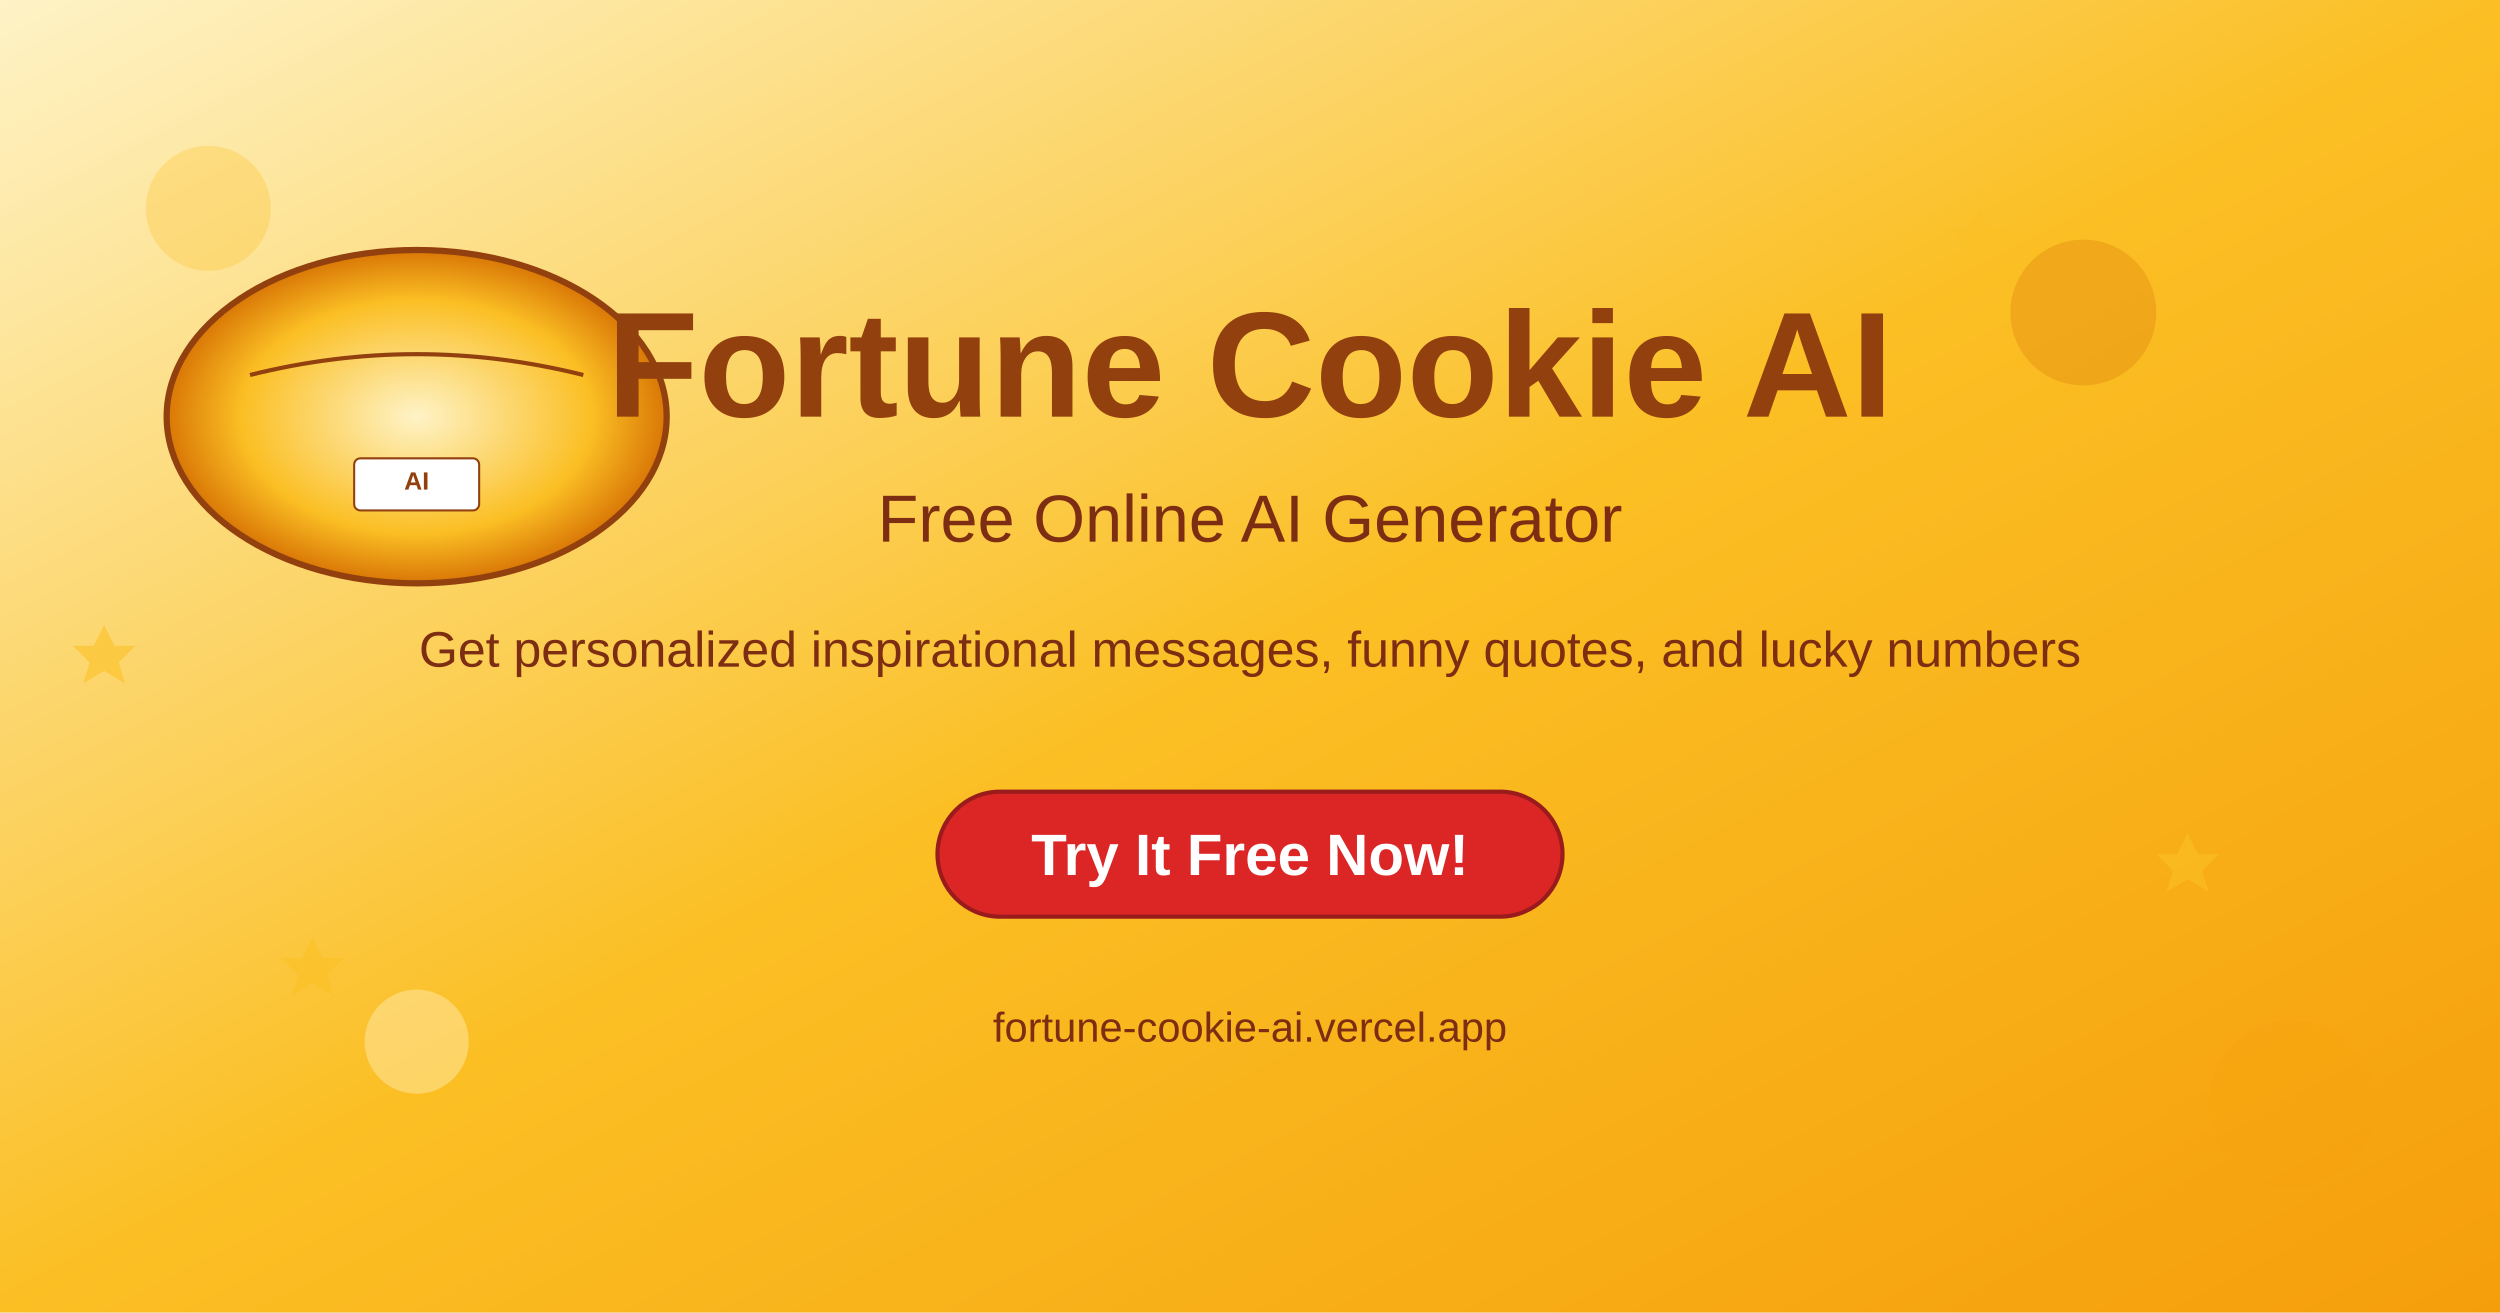
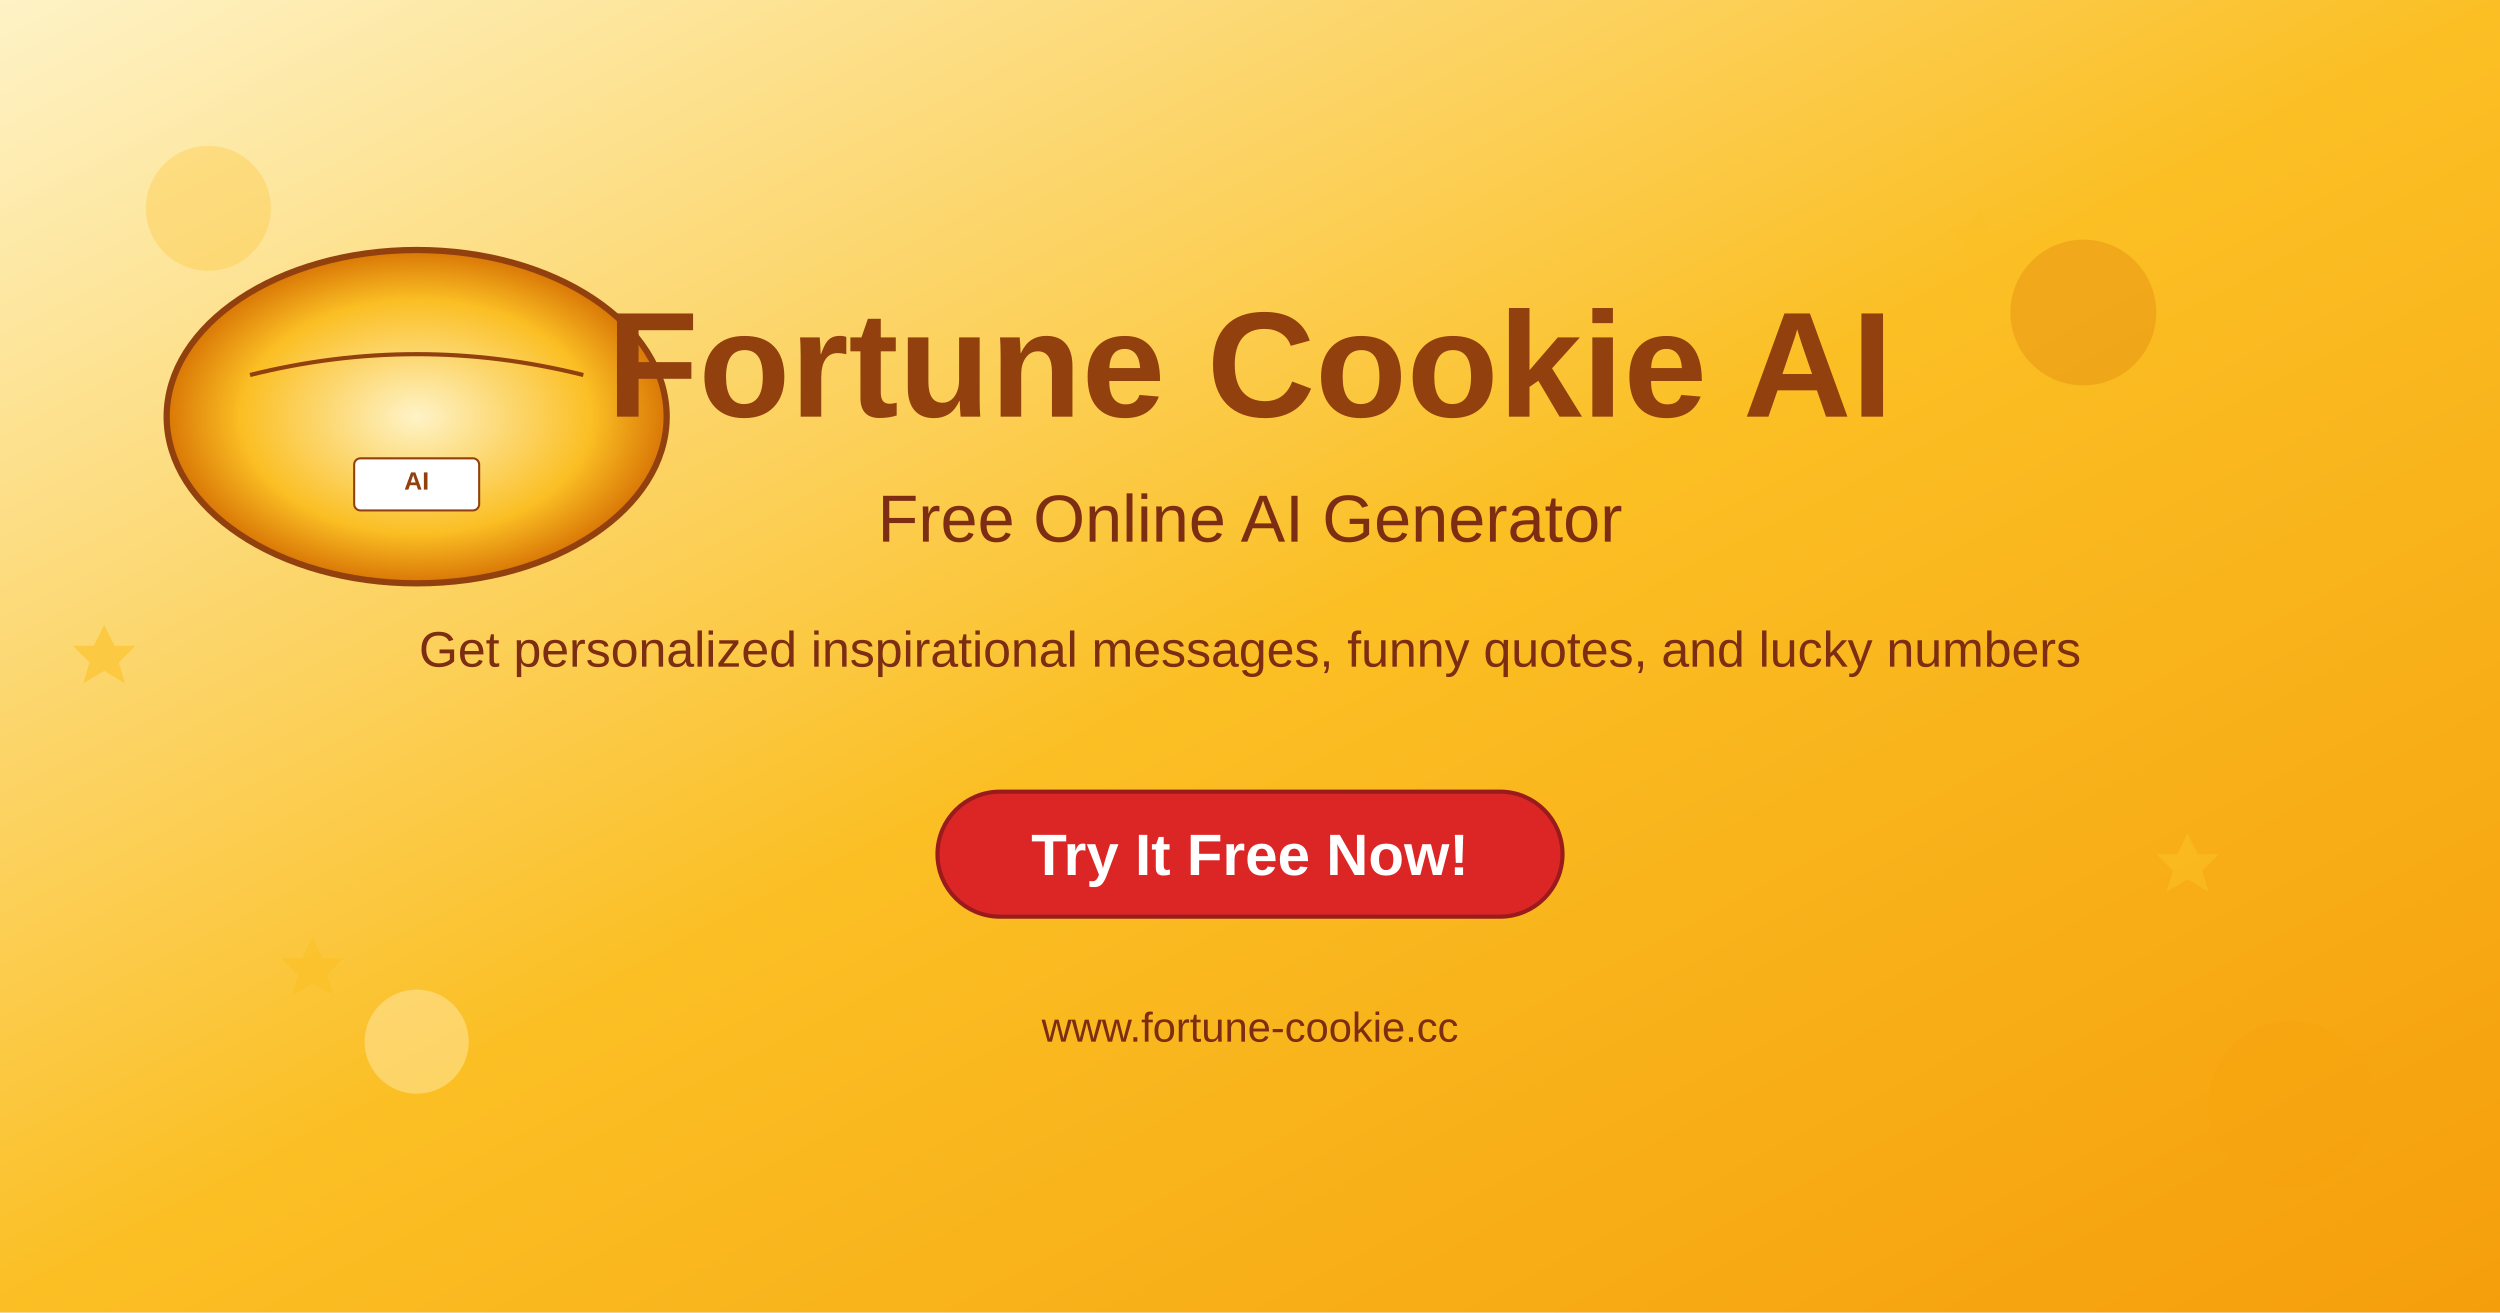
<svg xmlns="http://www.w3.org/2000/svg" width="1200" height="630" viewBox="0 0 1200 630">
  <defs>
    <linearGradient id="bgGradient" x1="0%" y1="0%" x2="100%" y2="100%">
      <stop offset="0%" style="stop-color:#fef3c7;stop-opacity:1" />
      <stop offset="50%" style="stop-color:#fbbf24;stop-opacity:1" />
      <stop offset="100%" style="stop-color:#f59e0b;stop-opacity:1" />
    </linearGradient>
    <radialGradient id="cookieGradient" cx="50%" cy="50%" r="50%">
      <stop offset="0%" style="stop-color:#fef3c7;stop-opacity:1" />
      <stop offset="70%" style="stop-color:#fbbf24;stop-opacity:1" />
      <stop offset="100%" style="stop-color:#d97706;stop-opacity:1" />
    </radialGradient>
  </defs>
  <rect width="1200" height="630" fill="url(#bgGradient)" />
  <circle cx="100" cy="100" r="30" fill="#fbbf24" opacity="0.3" />
  <circle cx="1100" cy="530" r="40" fill="#f59e0b" opacity="0.2" />
  <circle cx="200" cy="500" r="25" fill="#fef3c7" opacity="0.4" />
  <circle cx="1000" cy="150" r="35" fill="#d97706" opacity="0.3" />
  <g transform="translate(200, 200)">
    <ellipse cx="0" cy="0" rx="120" ry="80" fill="url(#cookieGradient)" stroke="#92400e" stroke-width="3" />
    <path d="M -80 -20 Q 0 -40 80 -20" fill="none" stroke="#92400e" stroke-width="2" />
    <rect x="-30" y="20" width="60" height="25" rx="3" fill="white" stroke="#92400e" stroke-width="1" />
    <text x="0" y="35" text-anchor="middle" font-family="Arial, sans-serif" font-size="12" fill="#92400e" font-weight="bold">AI</text>
  </g>
  <text x="600" y="200" text-anchor="middle" font-family="Arial, sans-serif" font-size="72" font-weight="bold" fill="#92400e">
    Fortune Cookie AI
  </text>
  <text x="600" y="260" text-anchor="middle" font-family="Arial, sans-serif" font-size="32" fill="#7c2d12">
    Free Online AI Generator
  </text>
  <text x="600" y="320" text-anchor="middle" font-family="Arial, sans-serif" font-size="24" fill="#7c2d12">
    Get personalized inspirational messages, funny quotes, and lucky numbers
  </text>
  <rect x="450" y="380" width="300" height="60" rx="30" fill="#dc2626" stroke="#991b1b" stroke-width="2" />
  <text x="600" y="420" text-anchor="middle" font-family="Arial, sans-serif" font-size="28" font-weight="bold" fill="white">
    Try It Free Now!
  </text>
  <text x="600" y="500" text-anchor="middle" font-family="Arial, sans-serif" font-size="20" fill="#7c2d12">
-     fortune-cookie-ai.vercel.app
+     www.fortune-cookie.cc
  </text>
  <g fill="#fbbf24" opacity="0.6">
    <polygon points="50,300 55,310 65,310 57,318 60,328 50,322 40,328 43,318 35,310 45,310" />
    <polygon points="950,100 955,110 965,110 957,118 960,128 950,122 940,128 943,118 935,110 945,110" />
    <polygon points="150,450 155,460 165,460 157,468 160,478 150,472 140,478 143,468 135,460 145,460" />
    <polygon points="1050,400 1055,410 1065,410 1057,418 1060,428 1050,422 1040,428 1043,418 1035,410 1045,410" />
  </g>
</svg>
